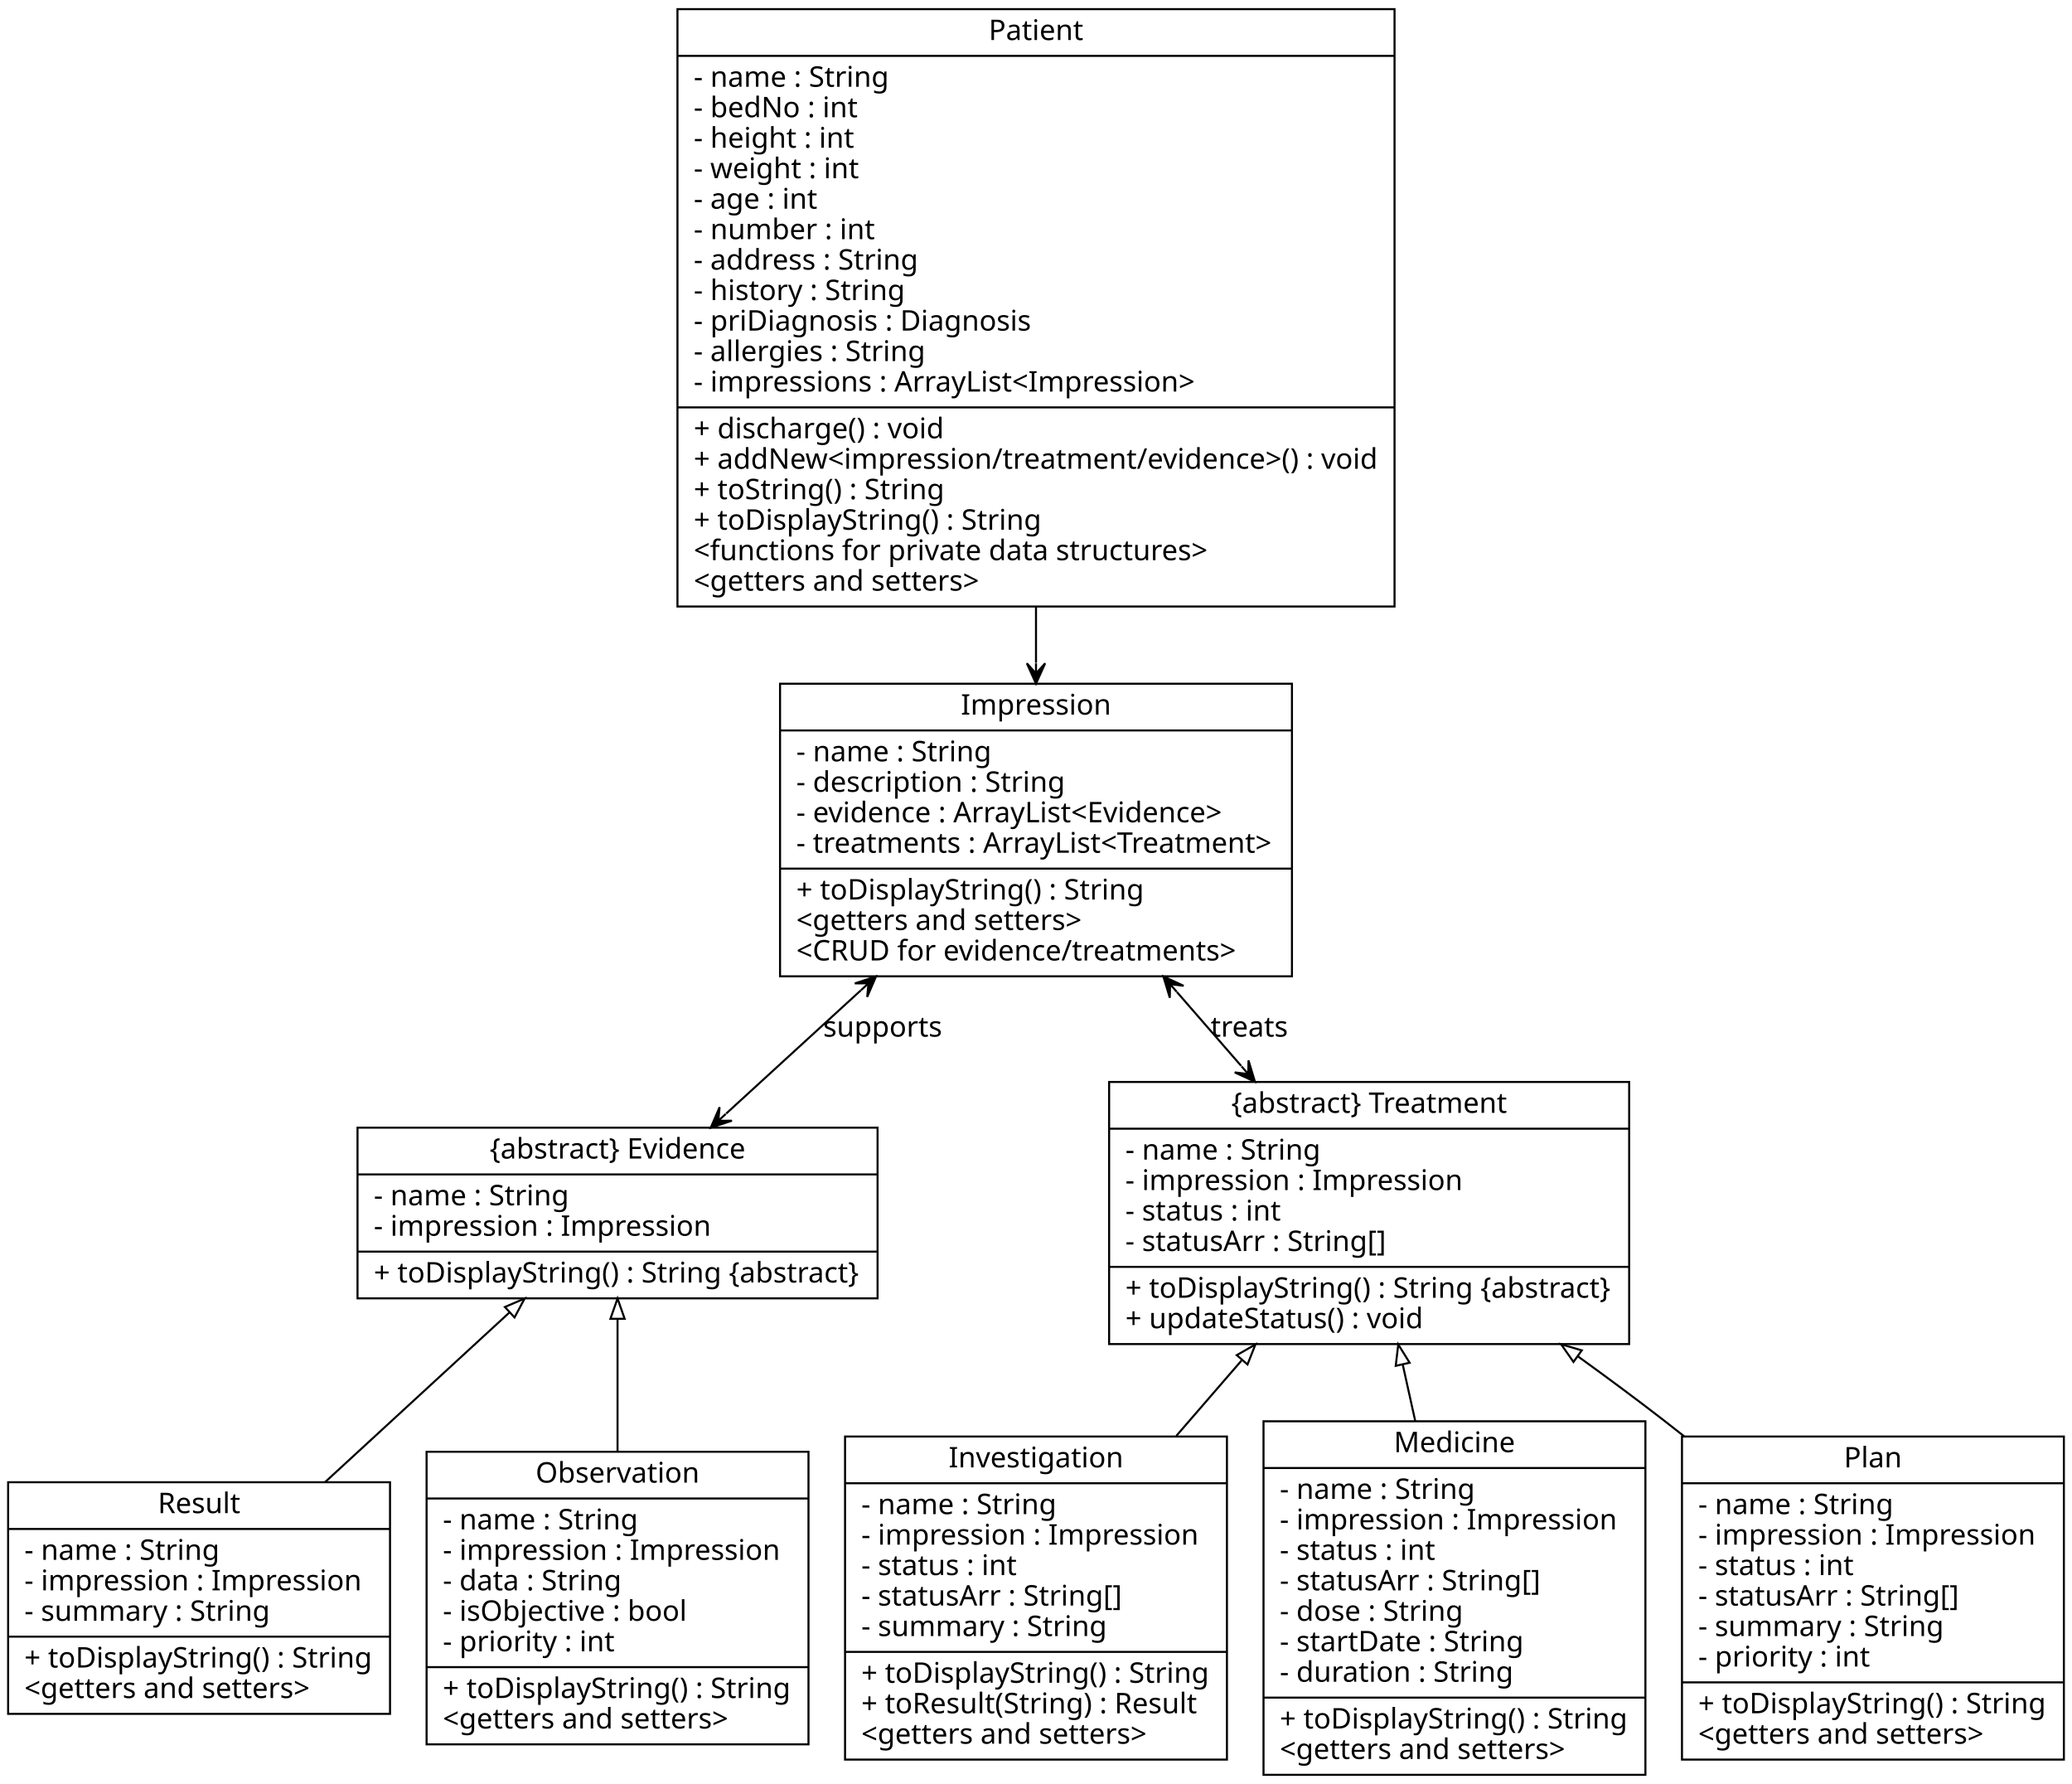
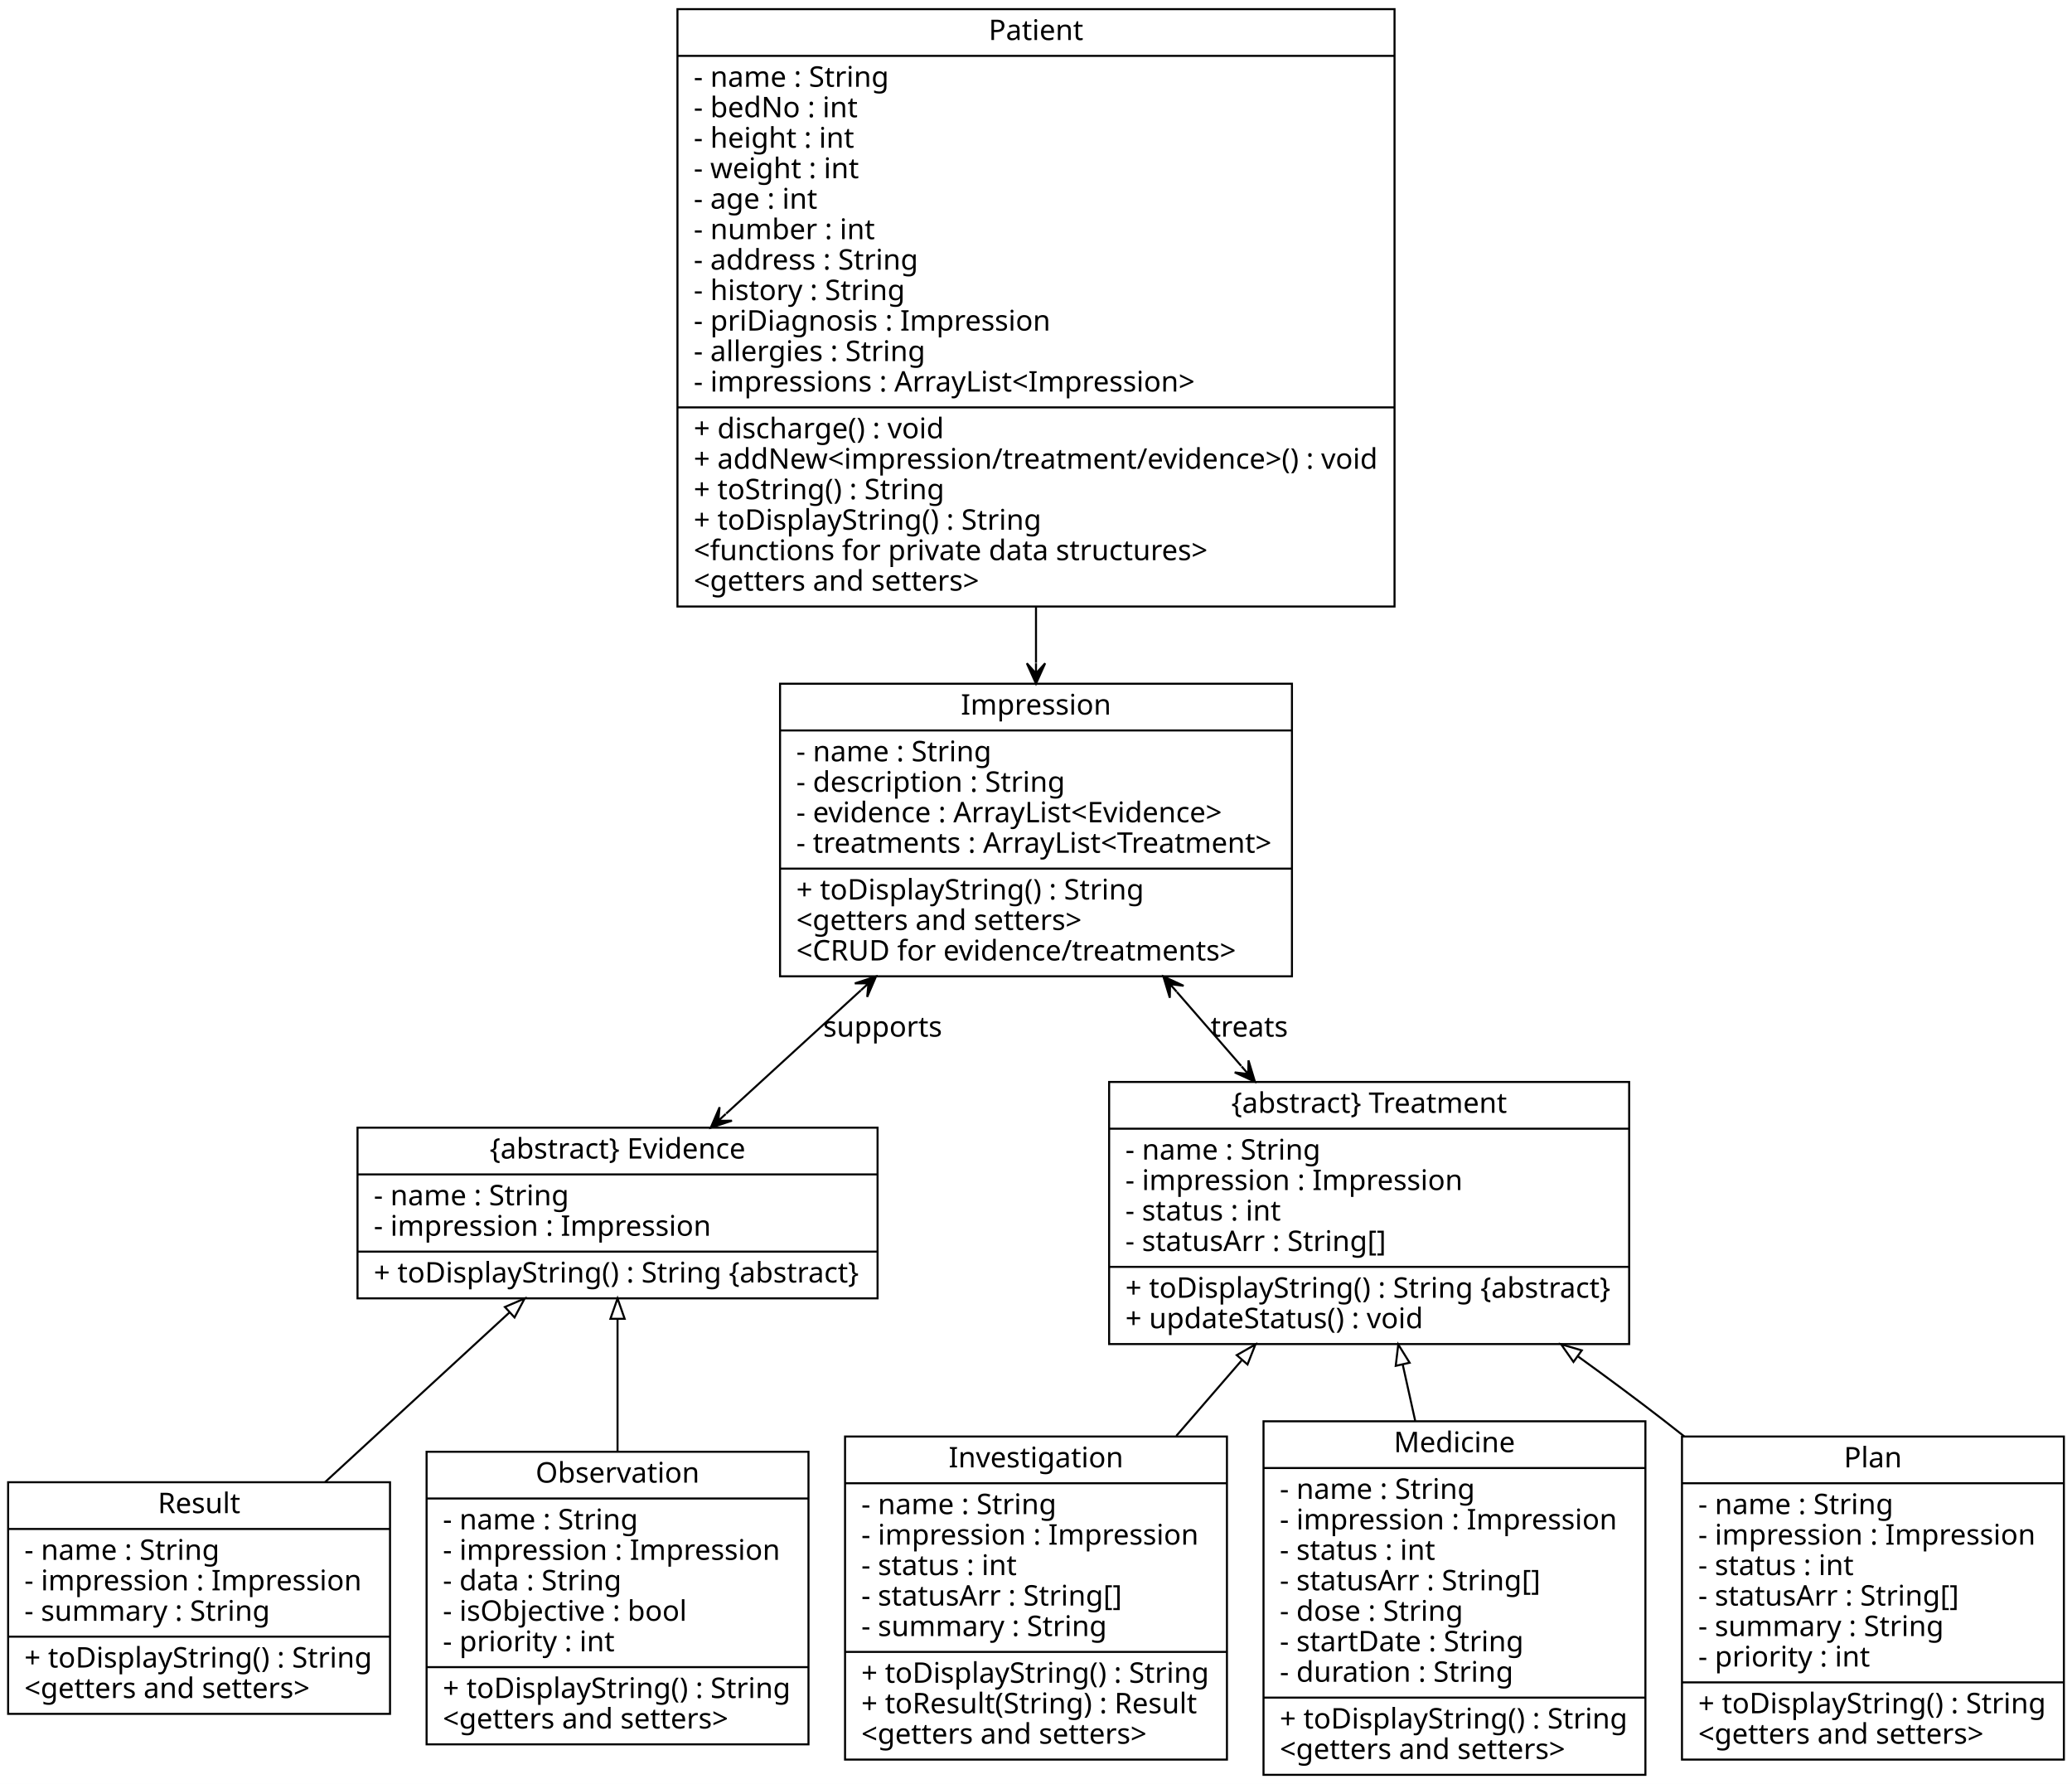
<svg xmlns="http://www.w3.org/2000/svg" width="1020pt" height="878pt" viewBox="0.00 0.00 1020.00 878.00">
  <g id="graph0" class="graph" transform="scale(1 1) rotate(0) translate(4 874)">
    <polygon fill="#ffffff" stroke="transparent" points="-4,4 -4,-874 1016,-874 1016,4 -4,4" />
    <g id="node1" class="node">
      <polygon fill="none" stroke="#000000" points="329.5,-575.5 329.5,-869.5 682.5,-869.5 682.5,-575.5 329.5,-575.5" />
      <text text-anchor="middle" x="506" y="-854.3" font-family="Times-Roman" font-size="14.00" fill="#000000">Patient</text>
      <polyline fill="none" stroke="#000000" points="329.5,-846.5 682.5,-846.5 " />
      <text text-anchor="start" x="337.5" y="-831.3" font-family="Times-Roman" font-size="14.00" fill="#000000">- name : String</text>
      <text text-anchor="start" x="337.5" y="-816.3" font-family="Times-Roman" font-size="14.00" fill="#000000"> - bedNo : int</text>
      <text text-anchor="start" x="337.5" y="-801.3" font-family="Times-Roman" font-size="14.00" fill="#000000"> - height : int</text>
      <text text-anchor="start" x="337.5" y="-786.3" font-family="Times-Roman" font-size="14.00" fill="#000000"> - weight : int</text>
      <text text-anchor="start" x="337.5" y="-771.3" font-family="Times-Roman" font-size="14.00" fill="#000000"> - age : int</text>
      <text text-anchor="start" x="337.5" y="-756.3" font-family="Times-Roman" font-size="14.00" fill="#000000"> - number : int</text>
      <text text-anchor="start" x="337.5" y="-741.3" font-family="Times-Roman" font-size="14.00" fill="#000000"> - address : String</text>
      <text text-anchor="start" x="337.5" y="-726.3" font-family="Times-Roman" font-size="14.00" fill="#000000"> - history : String</text>
-       <text text-anchor="start" x="337.5" y="-711.3" font-family="Times-Roman" font-size="14.00" fill="#000000"> - priDiagnosis : Diagnosis</text>
+       <text text-anchor="start" x="337.5" y="-711.3" font-family="Times-Roman" font-size="14.00" fill="#000000"> - priDiagnosis : Impression</text>
      <text text-anchor="start" x="337.5" y="-696.3" font-family="Times-Roman" font-size="14.00" fill="#000000"> - allergies : String</text>
      <text text-anchor="start" x="337.5" y="-681.3" font-family="Times-Roman" font-size="14.00" fill="#000000"> - impressions : ArrayList&lt;Impression&gt;</text>
      <polyline fill="none" stroke="#000000" points="329.5,-673.5 682.5,-673.5 " />
      <text text-anchor="start" x="337.5" y="-658.3" font-family="Times-Roman" font-size="14.00" fill="#000000">+ discharge() : void</text>
      <text text-anchor="start" x="337.5" y="-643.3" font-family="Times-Roman" font-size="14.00" fill="#000000"> + addNew&lt;impression/treatment/evidence&gt;() : void</text>
      <text text-anchor="start" x="337.5" y="-628.3" font-family="Times-Roman" font-size="14.00" fill="#000000"> + toString() : String</text>
      <text text-anchor="start" x="337.5" y="-613.3" font-family="Times-Roman" font-size="14.00" fill="#000000"> + toDisplayString() : String</text>
      <text text-anchor="start" x="337.5" y="-598.3" font-family="Times-Roman" font-size="14.00" fill="#000000"> &lt;functions for private data structures&gt;</text>
      <text text-anchor="start" x="337.5" y="-583.3" font-family="Times-Roman" font-size="14.00" fill="#000000"> &lt;getters and setters&gt;</text>
    </g>
    <g id="node2" class="node">
      <polygon fill="none" stroke="#000000" points="380,-393.5 380,-537.5 632,-537.5 632,-393.5 380,-393.5" />
      <text text-anchor="middle" x="506" y="-522.3" font-family="Times-Roman" font-size="14.00" fill="#000000">Impression</text>
      <polyline fill="none" stroke="#000000" points="380,-514.5 632,-514.5 " />
      <text text-anchor="start" x="388" y="-499.3" font-family="Times-Roman" font-size="14.00" fill="#000000">- name : String</text>
      <text text-anchor="start" x="388" y="-484.3" font-family="Times-Roman" font-size="14.00" fill="#000000"> - description : String</text>
      <text text-anchor="start" x="388" y="-469.3" font-family="Times-Roman" font-size="14.00" fill="#000000"> - evidence : ArrayList&lt;Evidence&gt;</text>
      <text text-anchor="start" x="388" y="-454.3" font-family="Times-Roman" font-size="14.00" fill="#000000"> - treatments : ArrayList&lt;Treatment&gt;</text>
      <polyline fill="none" stroke="#000000" points="380,-446.5 632,-446.5 " />
      <text text-anchor="start" x="388" y="-431.3" font-family="Times-Roman" font-size="14.00" fill="#000000">+ toDisplayString() : String</text>
      <text text-anchor="start" x="388" y="-416.3" font-family="Times-Roman" font-size="14.00" fill="#000000"> &lt;getters and setters&gt;</text>
      <text text-anchor="start" x="388" y="-401.3" font-family="Times-Roman" font-size="14.00" fill="#000000"> &lt;CRUD for evidence/treatments&gt;</text>
    </g>
    <g id="edge1" class="edge">
      <path fill="none" stroke="#000000" d="M506,-575.237C506,-565.886 506,-556.67 506,-547.794" />
      <polygon fill="#000000" stroke="#000000" points="506,-537.543 510.5,-547.543 506,-542.543 506,-547.543 506,-547.543 506,-547.543 506,-542.543 501.5,-547.543 506,-537.543 506,-537.543" />
    </g>
    <g id="node3" class="node">
      <polygon fill="none" stroke="#000000" points="172,-235 172,-319 428,-319 428,-235 172,-235" />
      <text text-anchor="middle" x="300" y="-303.8" font-family="Times-Roman" font-size="14.00" fill="#000000">{abstract} Evidence</text>
      <polyline fill="none" stroke="#000000" points="172,-296 428,-296 " />
      <text text-anchor="start" x="180" y="-280.8" font-family="Times-Roman" font-size="14.00" fill="#000000">- name : String</text>
      <text text-anchor="start" x="180" y="-265.8" font-family="Times-Roman" font-size="14.00" fill="#000000"> - impression : Impression</text>
      <polyline fill="none" stroke="#000000" points="172,-258 428,-258 " />
      <text text-anchor="start" x="180" y="-242.8" font-family="Times-Roman" font-size="14.00" fill="#000000">+ toDisplayString() : String {abstract}</text>
    </g>
    <g id="edge2" class="edge">
      <path fill="none" stroke="#000000" d="M419.777,-386.602C397.294,-366.029 373.716,-344.454 353.483,-325.939" />
      <polygon fill="#000000" stroke="#000000" points="427.238,-393.429 416.823,-389.998 423.55,-390.054 419.861,-386.679 419.861,-386.679 419.861,-386.679 423.55,-390.054 422.899,-383.359 427.238,-393.429 427.238,-393.429" />
      <polygon fill="#000000" stroke="#000000" points="345.901,-319.002 356.316,-322.433 349.59,-322.377 353.279,-325.752 353.279,-325.752 353.279,-325.752 349.59,-322.377 350.241,-329.072 345.901,-319.002 345.901,-319.002" />
      <text text-anchor="middle" x="430.5" y="-363.8" font-family="Times-Roman" font-size="14.00" fill="#000000">supports</text>
    </g>
    <g id="node4" class="node">
      <polygon fill="none" stroke="#000000" points="542,-212.5 542,-341.5 798,-341.5 798,-212.5 542,-212.5" />
      <text text-anchor="middle" x="670" y="-326.3" font-family="Times-Roman" font-size="14.00" fill="#000000">{abstract} Treatment</text>
      <polyline fill="none" stroke="#000000" points="542,-318.5 798,-318.5 " />
      <text text-anchor="start" x="550" y="-303.3" font-family="Times-Roman" font-size="14.00" fill="#000000">- name : String</text>
      <text text-anchor="start" x="550" y="-288.3" font-family="Times-Roman" font-size="14.00" fill="#000000"> - impression : Impression</text>
      <text text-anchor="start" x="550" y="-273.3" font-family="Times-Roman" font-size="14.00" fill="#000000"> - status : int</text>
      <text text-anchor="start" x="550" y="-258.3" font-family="Times-Roman" font-size="14.00" fill="#000000"> - statusArr : String[]</text>
      <polyline fill="none" stroke="#000000" points="542,-250.5 798,-250.5 " />
      <text text-anchor="start" x="550" y="-235.3" font-family="Times-Roman" font-size="14.00" fill="#000000">+ toDisplayString() : String {abstract}</text>
      <text text-anchor="start" x="550" y="-220.3" font-family="Times-Roman" font-size="14.00" fill="#000000"> + updateStatus() : void</text>
    </g>
    <g id="edge3" class="edge">
      <path fill="none" stroke="#000000" d="M575.359,-385.779C585.872,-373.696 596.668,-361.287 607.034,-349.372" />
      <polygon fill="#000000" stroke="#000000" points="568.703,-393.429 571.872,-382.931 571.985,-389.657 575.267,-385.885 575.267,-385.885 575.267,-385.885 571.985,-389.657 578.662,-388.839 568.703,-393.429 568.703,-393.429" />
      <polygon fill="#000000" stroke="#000000" points="613.777,-341.622 610.609,-352.12 610.495,-345.394 607.214,-349.166 607.214,-349.166 607.214,-349.166 610.495,-345.394 603.819,-346.212 613.777,-341.622 613.777,-341.622" />
      <text text-anchor="middle" x="611" y="-363.8" font-family="Times-Roman" font-size="14.00" fill="#000000">treats</text>
    </g>
    <g id="node5" class="node">
      <polygon fill="none" stroke="#000000" points="0,-30.5 0,-144.5 188,-144.5 188,-30.5 0,-30.5" />
      <text text-anchor="middle" x="94" y="-129.3" font-family="Times-Roman" font-size="14.00" fill="#000000">Result</text>
      <polyline fill="none" stroke="#000000" points="0,-121.5 188,-121.5 " />
      <text text-anchor="start" x="8" y="-106.3" font-family="Times-Roman" font-size="14.00" fill="#000000">- name : String</text>
      <text text-anchor="start" x="8" y="-91.3" font-family="Times-Roman" font-size="14.00" fill="#000000"> - impression : Impression</text>
      <text text-anchor="start" x="8" y="-76.3" font-family="Times-Roman" font-size="14.00" fill="#000000"> - summary : String</text>
      <polyline fill="none" stroke="#000000" points="0,-68.5 188,-68.5 " />
      <text text-anchor="start" x="8" y="-53.3" font-family="Times-Roman" font-size="14.00" fill="#000000">+ toDisplayString() : String</text>
      <text text-anchor="start" x="8" y="-38.3" font-family="Times-Roman" font-size="14.00" fill="#000000"> &lt;getters and setters&gt;</text>
    </g>
    <g id="edge8" class="edge">
      <path fill="none" stroke="#000000" d="M246.639,-227.913C218.916,-202.41 184.886,-171.106 155.999,-144.533" />
      <polygon fill="none" stroke="#000000" points="244.553,-230.75 254.282,-234.944 249.292,-225.598 244.553,-230.75" />
    </g>
    <g id="node6" class="node">
      <polygon fill="none" stroke="#000000" points="206,-15.5 206,-159.5 394,-159.5 394,-15.5 206,-15.5" />
      <text text-anchor="middle" x="300" y="-144.3" font-family="Times-Roman" font-size="14.00" fill="#000000">Observation</text>
      <polyline fill="none" stroke="#000000" points="206,-136.5 394,-136.5 " />
      <text text-anchor="start" x="214" y="-121.3" font-family="Times-Roman" font-size="14.00" fill="#000000">- name : String</text>
      <text text-anchor="start" x="214" y="-106.3" font-family="Times-Roman" font-size="14.00" fill="#000000"> - impression : Impression</text>
      <text text-anchor="start" x="214" y="-91.3" font-family="Times-Roman" font-size="14.00" fill="#000000"> - data : String</text>
      <text text-anchor="start" x="214" y="-76.3" font-family="Times-Roman" font-size="14.00" fill="#000000"> - isObjective : bool</text>
      <text text-anchor="start" x="214" y="-61.3" font-family="Times-Roman" font-size="14.00" fill="#000000"> - priority : int</text>
      <polyline fill="none" stroke="#000000" points="206,-53.5 394,-53.5 " />
      <text text-anchor="start" x="214" y="-38.3" font-family="Times-Roman" font-size="14.00" fill="#000000">+ toDisplayString() : String</text>
      <text text-anchor="start" x="214" y="-23.3" font-family="Times-Roman" font-size="14.00" fill="#000000"> &lt;getters and setters&gt;</text>
    </g>
    <g id="edge7" class="edge">
      <path fill="none" stroke="#000000" d="M300,-224.741C300,-204.618 300,-181.271 300,-159.602" />
      <polygon fill="none" stroke="#000000" points="296.5,-224.944 300,-234.944 303.5,-224.944 296.5,-224.944" />
    </g>
    <g id="node7" class="node">
      <polygon fill="none" stroke="#000000" points="412,-8 412,-167 600,-167 600,-8 412,-8" />
      <text text-anchor="middle" x="506" y="-151.8" font-family="Times-Roman" font-size="14.00" fill="#000000">Investigation</text>
      <polyline fill="none" stroke="#000000" points="412,-144 600,-144 " />
      <text text-anchor="start" x="420" y="-128.8" font-family="Times-Roman" font-size="14.00" fill="#000000">- name : String</text>
      <text text-anchor="start" x="420" y="-113.8" font-family="Times-Roman" font-size="14.00" fill="#000000"> - impression : Impression</text>
      <text text-anchor="start" x="420" y="-98.8" font-family="Times-Roman" font-size="14.00" fill="#000000"> - status : int</text>
      <text text-anchor="start" x="420" y="-83.8" font-family="Times-Roman" font-size="14.00" fill="#000000"> - statusArr : String[]</text>
      <text text-anchor="start" x="420" y="-68.8" font-family="Times-Roman" font-size="14.00" fill="#000000"> - summary : String</text>
      <polyline fill="none" stroke="#000000" points="412,-61 600,-61 " />
      <text text-anchor="start" x="420" y="-45.8" font-family="Times-Roman" font-size="14.00" fill="#000000">+ toDisplayString() : String</text>
      <text text-anchor="start" x="420" y="-30.8" font-family="Times-Roman" font-size="14.00" fill="#000000"> + toResult(String) : Result</text>
      <text text-anchor="start" x="420" y="-15.8" font-family="Times-Roman" font-size="14.00" fill="#000000"> &lt;getters and setters&gt;</text>
    </g>
    <g id="edge4" class="edge">
      <path fill="none" stroke="#000000" d="M607.187,-204.42C596.68,-192.28 585.728,-179.625 575.074,-167.315" />
      <polygon fill="none" stroke="#000000" points="604.829,-207.044 614.019,-212.315 610.122,-202.463 604.829,-207.044" />
    </g>
    <g id="node8" class="node">
      <polygon fill="none" stroke="#000000" points="618,-.5 618,-174.5 806,-174.5 806,-.5 618,-.5" />
      <text text-anchor="middle" x="712" y="-159.3" font-family="Times-Roman" font-size="14.00" fill="#000000">Medicine</text>
      <polyline fill="none" stroke="#000000" points="618,-151.5 806,-151.5 " />
      <text text-anchor="start" x="626" y="-136.3" font-family="Times-Roman" font-size="14.00" fill="#000000">- name : String</text>
      <text text-anchor="start" x="626" y="-121.3" font-family="Times-Roman" font-size="14.00" fill="#000000"> - impression : Impression</text>
      <text text-anchor="start" x="626" y="-106.3" font-family="Times-Roman" font-size="14.00" fill="#000000"> - status : int</text>
      <text text-anchor="start" x="626" y="-91.3" font-family="Times-Roman" font-size="14.00" fill="#000000"> - statusArr : String[]</text>
      <text text-anchor="start" x="626" y="-76.3" font-family="Times-Roman" font-size="14.00" fill="#000000"> - dose : String</text>
      <text text-anchor="start" x="626" y="-61.3" font-family="Times-Roman" font-size="14.00" fill="#000000"> - startDate : String</text>
      <text text-anchor="start" x="626" y="-46.3" font-family="Times-Roman" font-size="14.00" fill="#000000"> - duration : String</text>
      <polyline fill="none" stroke="#000000" points="618,-38.5 806,-38.5 " />
      <text text-anchor="start" x="626" y="-23.3" font-family="Times-Roman" font-size="14.00" fill="#000000">+ toDisplayString() : String</text>
      <text text-anchor="start" x="626" y="-8.3" font-family="Times-Roman" font-size="14.00" fill="#000000"> &lt;getters and setters&gt;</text>
    </g>
    <g id="edge6" class="edge">
      <path fill="none" stroke="#000000" d="M686.507,-202.522C688.532,-193.387 690.615,-183.987 692.677,-174.685" />
      <polygon fill="none" stroke="#000000" points="683.083,-201.794 684.337,-212.315 689.918,-203.309 683.083,-201.794" />
    </g>
    <g id="node9" class="node">
      <polygon fill="none" stroke="#000000" points="824,-8 824,-167 1012,-167 1012,-8 824,-8" />
      <text text-anchor="middle" x="918" y="-151.8" font-family="Times-Roman" font-size="14.00" fill="#000000">Plan</text>
      <polyline fill="none" stroke="#000000" points="824,-144 1012,-144 " />
      <text text-anchor="start" x="832" y="-128.8" font-family="Times-Roman" font-size="14.00" fill="#000000">- name : String</text>
      <text text-anchor="start" x="832" y="-113.8" font-family="Times-Roman" font-size="14.00" fill="#000000"> - impression : Impression</text>
      <text text-anchor="start" x="832" y="-98.8" font-family="Times-Roman" font-size="14.00" fill="#000000"> - status : int</text>
      <text text-anchor="start" x="832" y="-83.8" font-family="Times-Roman" font-size="14.00" fill="#000000"> - statusArr : String[]</text>
      <text text-anchor="start" x="832" y="-68.8" font-family="Times-Roman" font-size="14.00" fill="#000000"> - summary : String</text>
      <text text-anchor="start" x="832" y="-53.8" font-family="Times-Roman" font-size="14.00" fill="#000000"> - priority : int</text>
      <polyline fill="none" stroke="#000000" points="824,-46 1012,-46 " />
      <text text-anchor="start" x="832" y="-30.8" font-family="Times-Roman" font-size="14.00" fill="#000000">+ toDisplayString() : String</text>
      <text text-anchor="start" x="832" y="-15.8" font-family="Times-Roman" font-size="14.00" fill="#000000"> &lt;getters and setters&gt;</text>
    </g>
    <g id="edge5" class="edge">
      <path fill="none" stroke="#000000" d="M772.905,-206.358C787.195,-196.044 801.571,-185.393 815,-175 818.34,-172.415 821.72,-169.761 825.117,-167.061" />
      <polygon fill="none" stroke="#000000" points="770.59,-203.712 764.509,-212.388 774.673,-209.398 770.59,-203.712" />
    </g>
  </g>
</svg>
